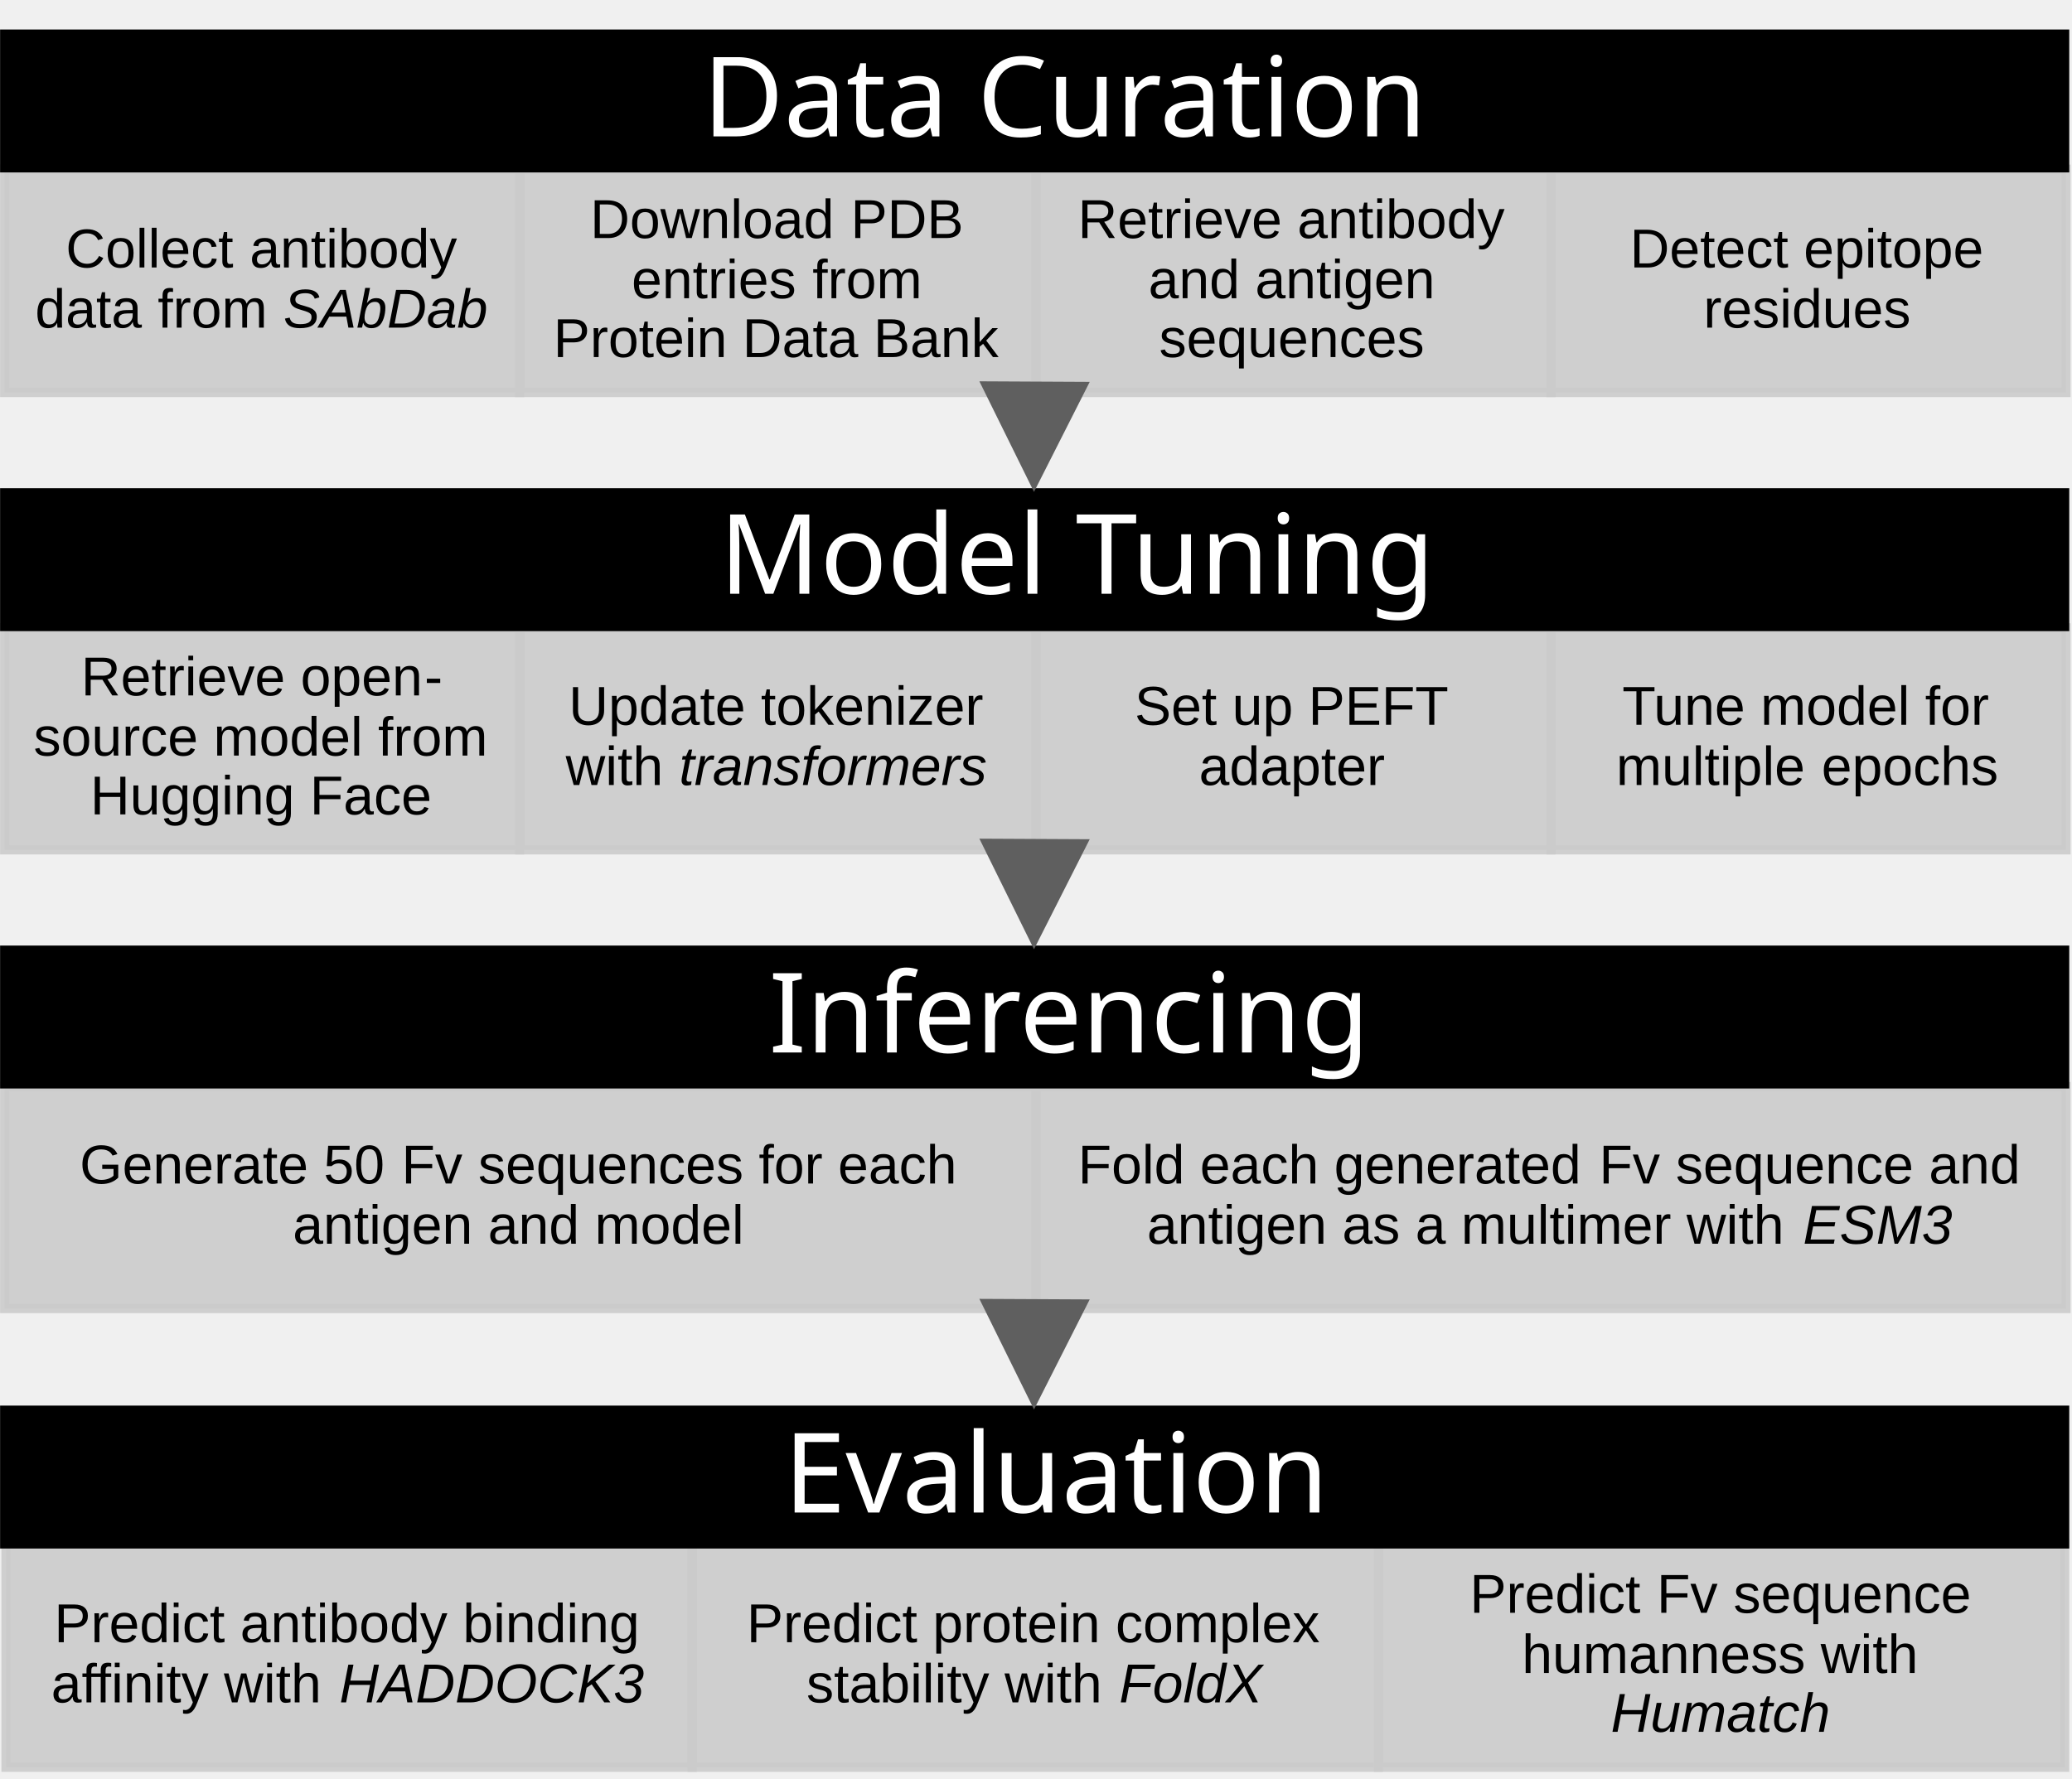
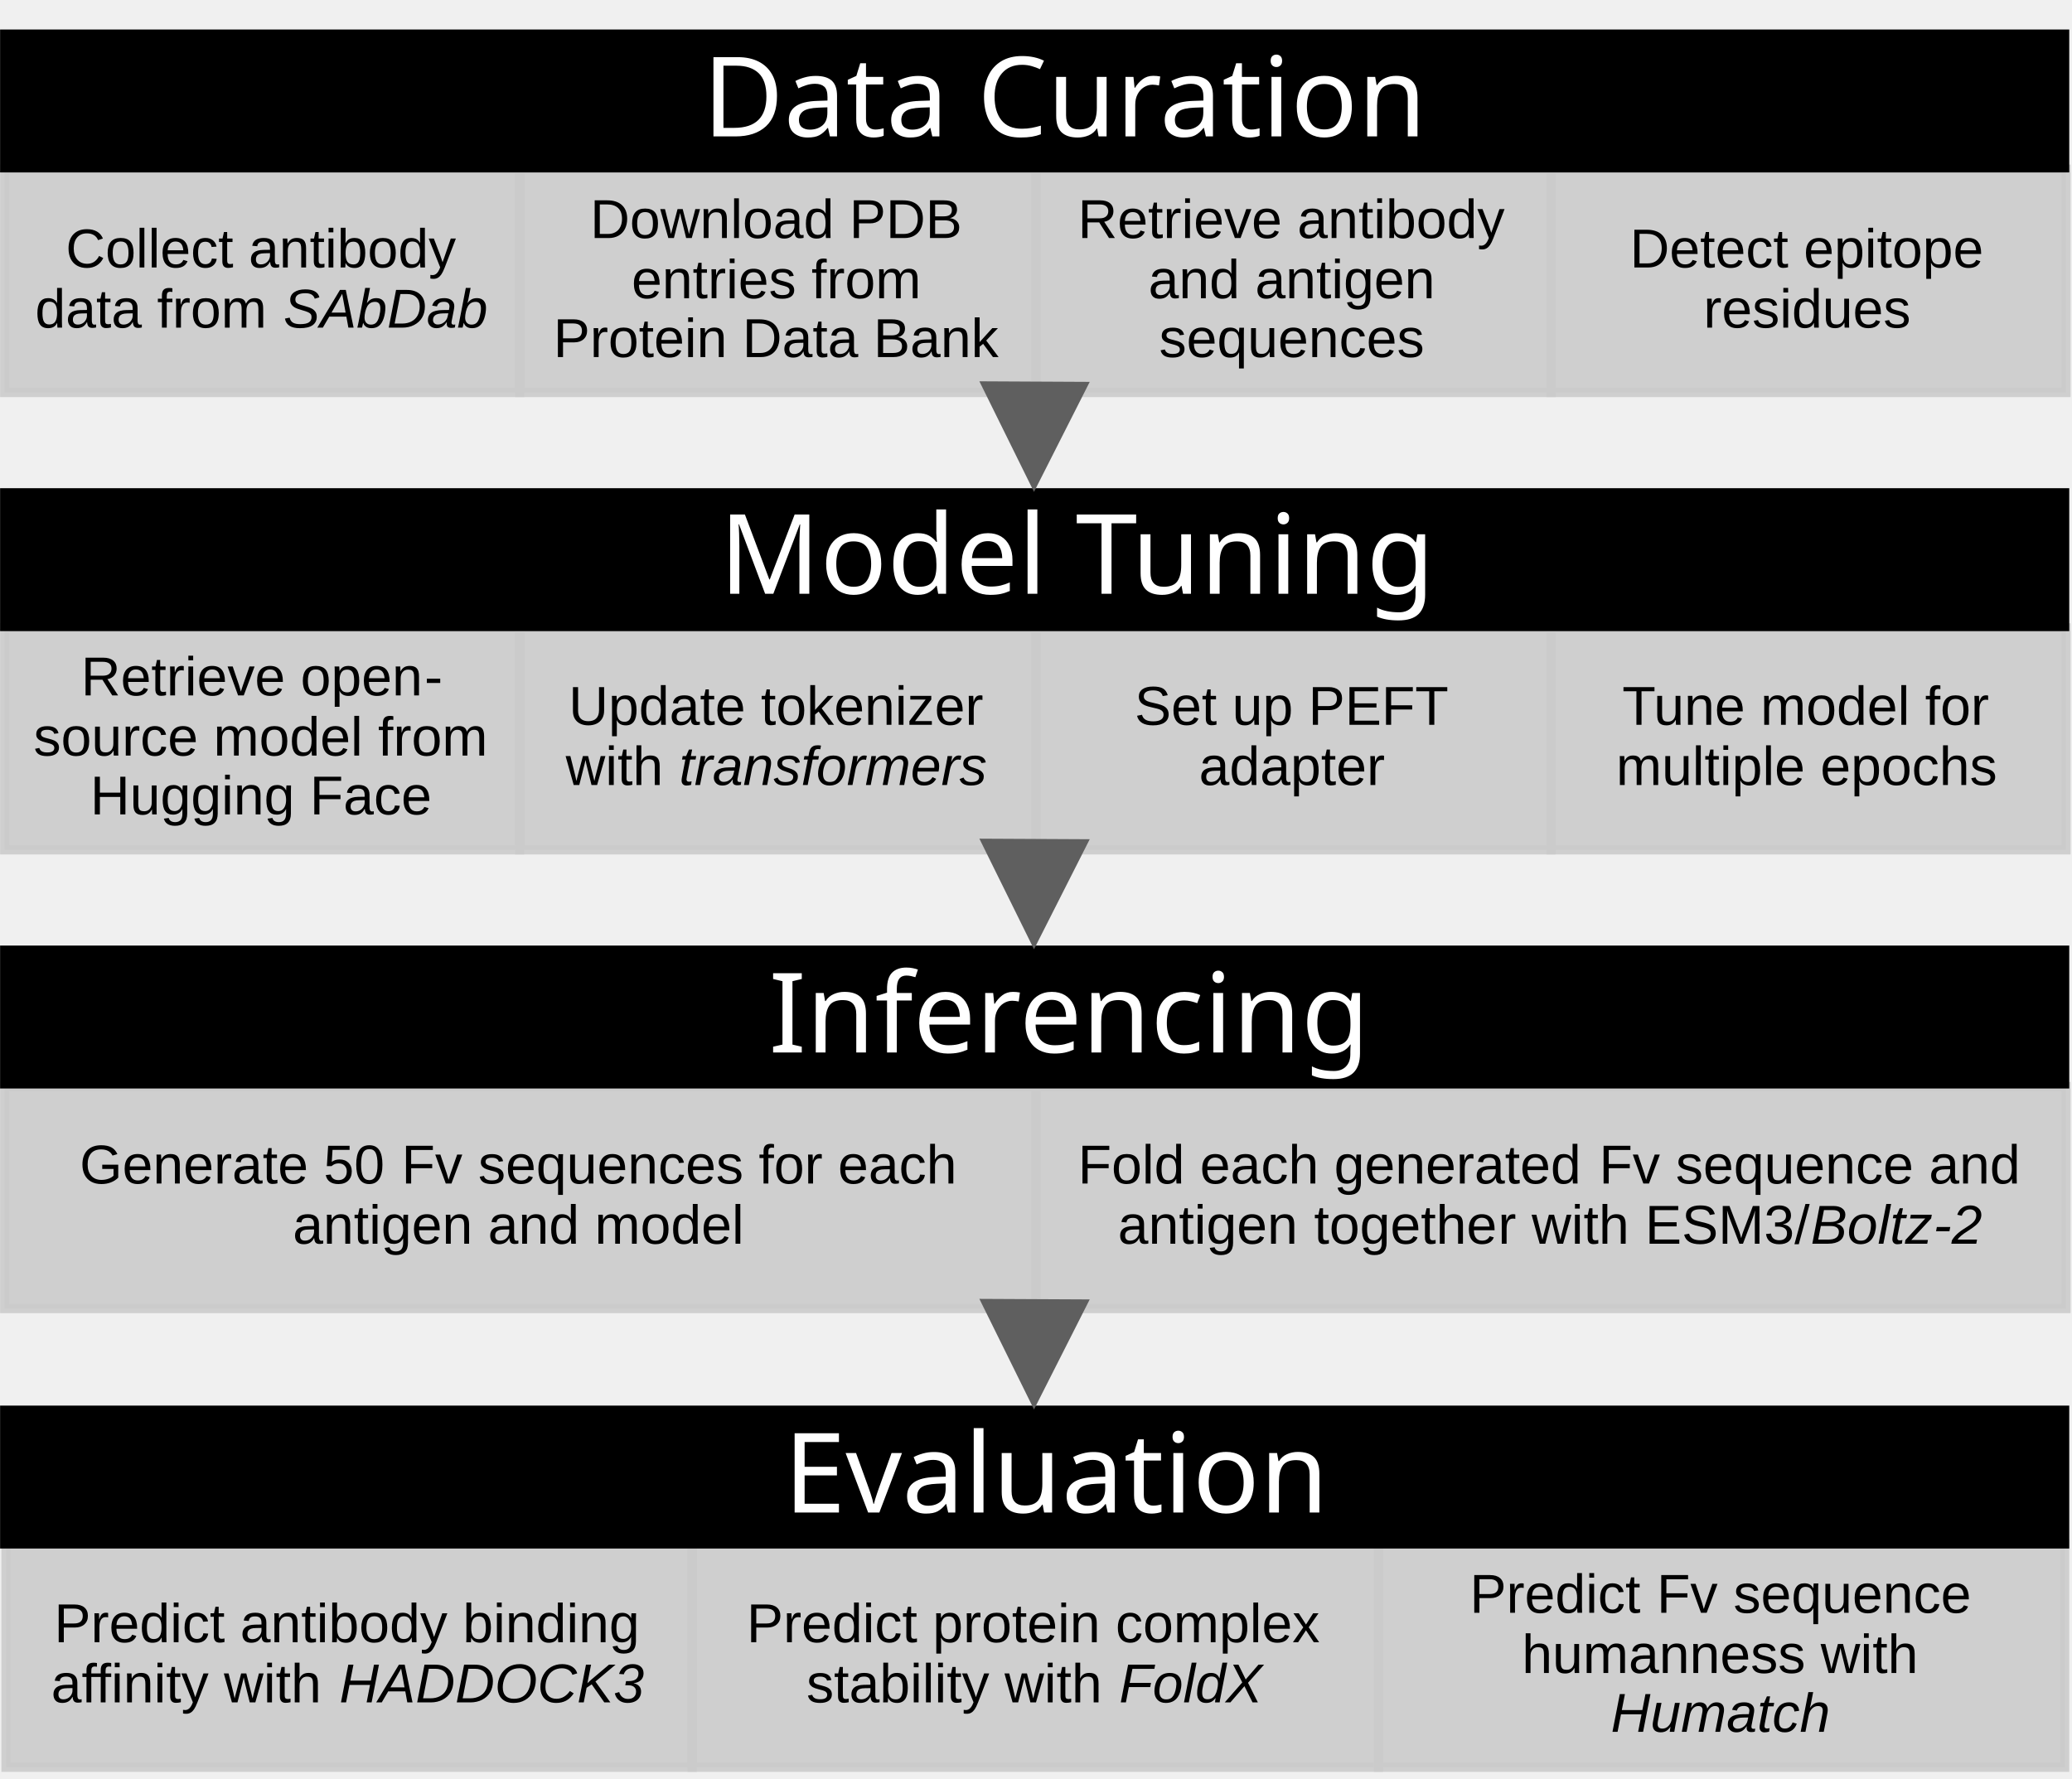
<svg xmlns="http://www.w3.org/2000/svg" width="1549" height="1330" xml:space="preserve" overflow="hidden">
  <g transform="translate(-1096 -226)">
    <path d="M1100.5 1380.5 1613.5 1380.5 1613.5 1547.5 1100.5 1547.5 1100.5 1380.5Z" stroke="#CBCBCB" stroke-width="6.875" stroke-miterlimit="8" stroke-opacity="0.902" fill="#CBCBCB" fill-rule="evenodd" fill-opacity="0.902" />
    <text font-family="Arial,Arial_MSFontService,sans-serif" font-weight="400" font-size="41" transform="matrix(1 0 0 1 1136.52 1454)">Predict antibody binding </text>
    <text font-family="Arial,Arial_MSFontService,sans-serif" font-weight="400" font-size="41" transform="matrix(1 0 0 1 1134.23 1499)">affinity with </text>
    <text font-family="Arial,Arial_MSFontService,sans-serif" font-style="italic" font-weight="400" font-size="41" transform="matrix(1 0 0 1 1349.65 1499)">HADDOCK3</text>
    <path d="M1613.5 1380.5 2126.5 1380.5 2126.5 1547.5 1613.5 1547.5 1613.5 1380.5Z" stroke="#CBCBCB" stroke-width="6.875" stroke-miterlimit="8" stroke-opacity="0.902" fill="#CBCBCB" fill-rule="evenodd" fill-opacity="0.902" />
    <text font-family="Arial,Arial_MSFontService,sans-serif" font-weight="400" font-size="41" transform="matrix(1 0 0 1 1654.2 1454)">Predict protein complex </text>
    <text font-family="Arial,Arial_MSFontService,sans-serif" font-weight="400" font-size="41" transform="matrix(1 0 0 1 1698.88 1499)">stability with </text>
    <text font-family="Arial,Arial_MSFontService,sans-serif" font-style="italic" font-weight="400" font-size="41" transform="matrix(1 0 0 1 1932.63 1499)">FoldX</text>
    <path d="M2126.5 1380.5 2639.5 1380.5 2639.5 1547.5 2126.5 1547.5 2126.5 1380.5Z" stroke="#CBCBCB" stroke-width="6.875" stroke-miterlimit="8" stroke-opacity="0.902" fill="#CBCBCB" fill-rule="evenodd" fill-opacity="0.902" />
    <text font-family="Arial,Arial_MSFontService,sans-serif" font-weight="400" font-size="41" transform="matrix(1 0 0 1 2194.79 1432)">Predict </text>
    <text font-family="Arial,Arial_MSFontService,sans-serif" font-weight="400" font-size="41" transform="matrix(1 0 0 1 2334.58 1432)">Fv</text>
    <text font-family="Arial,Arial_MSFontService,sans-serif" font-weight="400" font-size="41" transform="matrix(1 0 0 1 2391.87 1432)">sequence </text>
    <text font-family="Arial,Arial_MSFontService,sans-serif" font-weight="400" font-size="41" transform="matrix(1 0 0 1 2233.74 1477)">humanness with </text>
    <text font-family="Arial,Arial_MSFontService,sans-serif" font-style="italic" font-weight="400" font-size="41" transform="matrix(1 0 0 1 2300.2 1521)">Humatch</text>
    <path d="M1099.5 1038.5 1870.5 1038.5 1870.5 1204.5 1099.5 1204.5 1099.5 1038.5Z" stroke="#CBCBCB" stroke-width="6.875" stroke-miterlimit="8" stroke-opacity="0.902" fill="#CBCBCB" fill-rule="evenodd" fill-opacity="0.902" />
    <text font-family="Arial,Arial_MSFontService,sans-serif" font-weight="400" font-size="41" transform="matrix(1 0 0 1 1155.56 1111)">Generate 50 </text>
    <text font-family="Arial,Arial_MSFontService,sans-serif" font-weight="400" font-size="41" transform="matrix(1 0 0 1 1396.19 1111)">Fv</text>
    <text font-family="Arial,Arial_MSFontService,sans-serif" font-weight="400" font-size="41" transform="matrix(1 0 0 1 1453.48 1111)">sequences for each </text>
    <text font-family="Arial,Arial_MSFontService,sans-serif" font-weight="400" font-size="41" transform="matrix(1 0 0 1 1314.83 1156)">antigen and model</text>
    <path d="M1870.5 1038.5 2640.5 1038.5 2640.5 1204.5 1870.5 1204.5 1870.5 1038.5Z" stroke="#CBCBCB" stroke-width="6.875" stroke-miterlimit="8" stroke-opacity="0.902" fill="#CBCBCB" fill-rule="evenodd" fill-opacity="0.902" />
    <text font-family="Arial,Arial_MSFontService,sans-serif" font-weight="400" font-size="41" transform="matrix(1 0 0 1 1901.89 1111)">Fold each generated </text>
    <text font-family="Arial,Arial_MSFontService,sans-serif" font-weight="400" font-size="41" transform="matrix(1 0 0 1 2291.47 1111)">Fv</text>
    <text font-family="Arial,Arial_MSFontService,sans-serif" font-weight="400" font-size="41" transform="matrix(1 0 0 1 2348.76 1111)">sequence and </text>
-     <text font-family="Arial,Arial_MSFontService,sans-serif" font-weight="400" font-size="41" transform="matrix(1 0 0 1 1953.45 1156)">antigen as a multimer with </text>
-     <text font-family="Arial,Arial_MSFontService,sans-serif" font-style="italic" font-weight="400" font-size="41" transform="matrix(1 0 0 1 2443.87 1156)">ESM3</text>
+     <text font-family="Arial,Arial_MSFontService,sans-serif" font-weight="400" font-size="41" transform="matrix(1 0 0 1 1931.68 1156)">antigen </text>
+     <text font-family="Arial,Arial_MSFontService,sans-serif" font-weight="400" font-size="41" transform="matrix(1 0 0 1 2078.35 1156)">togethe</text>
+     <text font-family="Arial,Arial_MSFontService,sans-serif" font-weight="400" font-size="41" transform="matrix(1 0 0 1 2215.85 1156)">r</text>
+     <text font-family="Arial,Arial_MSFontService,sans-serif" font-weight="400" font-size="41" transform="matrix(1 0 0 1 2241.06 1156)">with </text>
+     <text font-family="Arial,Arial_MSFontService,sans-serif" font-weight="400" font-size="41" transform="matrix(1 0 0 1 2325.85 1156)">ESM3/</text>
+     <text font-family="Arial,Arial_MSFontService,sans-serif" font-style="italic" font-weight="400" font-size="41" transform="matrix(1 0 0 1 2449.6 1156)">Boltz</text>
+     <text font-family="Arial,Arial_MSFontService,sans-serif" font-style="italic" font-weight="400" font-size="41" transform="matrix(1 0 0 1 2541.26 1156)">-</text>
+     <text font-family="Arial,Arial_MSFontService,sans-serif" font-style="italic" font-weight="400" font-size="41" transform="matrix(1 0 0 1 2555.01 1156)">2</text>
    <path d="M1099.5 695.5 1484.5 695.5 1484.5 861.5 1099.5 861.5 1099.5 695.5Z" stroke="#CBCBCB" stroke-width="6.875" stroke-miterlimit="8" stroke-opacity="0.902" fill="#CBCBCB" fill-rule="evenodd" fill-opacity="0.902" />
    <text font-family="Arial,Arial_MSFontService,sans-serif" font-weight="400" font-size="41" transform="matrix(1 0 0 1 1156.61 746)">Retrieve open</text>
    <text font-family="Arial,Arial_MSFontService,sans-serif" font-weight="400" font-size="41" transform="matrix(1 0 0 1 1413.28 746)">-</text>
    <text font-family="Arial,Arial_MSFontService,sans-serif" font-weight="400" font-size="41" transform="matrix(1 0 0 1 1121.09 791)">source model from </text>
    <text font-family="Arial,Arial_MSFontService,sans-serif" font-weight="400" font-size="41" transform="matrix(1 0 0 1 1163.49 835)">Hugging Face</text>
    <path d="M1484.5 695.5 1870.5 695.5 1870.5 861.5 1484.5 861.5 1484.5 695.5Z" stroke="#CBCBCB" stroke-width="6.875" stroke-miterlimit="8" stroke-opacity="0.902" fill="#CBCBCB" fill-rule="evenodd" fill-opacity="0.902" />
    <text font-family="Arial,Arial_MSFontService,sans-serif" font-weight="400" font-size="41" transform="matrix(1 0 0 1 1521.18 768)">Update tokenizer </text>
    <text font-family="Arial,Arial_MSFontService,sans-serif" font-weight="400" font-size="41" transform="matrix(1 0 0 1 1518.89 813)">with </text>
    <text font-family="Arial,Arial_MSFontService,sans-serif" font-style="italic" font-weight="400" font-size="41" transform="matrix(1 0 0 1 1603.68 813)">transformers</text>
    <path d="M1870.5 695.5 2255.5 695.5 2255.5 861.5 1870.5 861.5 1870.5 695.5Z" stroke="#CBCBCB" stroke-width="6.875" stroke-miterlimit="8" stroke-opacity="0.902" fill="#CBCBCB" fill-rule="evenodd" fill-opacity="0.902" />
    <text font-family="Arial,Arial_MSFontService,sans-serif" font-weight="400" font-size="41" transform="matrix(1 0 0 1 1944.19 768)">Set up PEFT </text>
    <text font-family="Arial,Arial_MSFontService,sans-serif" font-weight="400" font-size="41" transform="matrix(1 0 0 1 1992.31 813)">adapter</text>
    <path d="M2255.5 695.5 2640.5 695.5 2640.5 861.5 2255.5 861.5 2255.5 695.5Z" stroke="#CBCBCB" stroke-width="6.875" stroke-miterlimit="8" stroke-opacity="0.902" fill="#CBCBCB" fill-rule="evenodd" fill-opacity="0.902" />
    <text font-family="Arial,Arial_MSFontService,sans-serif" font-weight="400" font-size="41" transform="matrix(1 0 0 1 2308.76 768)">Tune model for </text>
-     <text font-family="Arial,Arial_MSFontService,sans-serif" font-weight="400" font-size="41" transform="matrix(1 0 0 1 2304.17 813)">multiple</text>
-     <text font-family="Arial,Arial_MSFontService,sans-serif" font-weight="400" font-size="41" transform="matrix(1 0 0 1 2457.72 813)">epochs</text>
+     <text font-family="Arial,Arial_MSFontService,sans-serif" font-weight="400" font-size="41" transform="matrix(1 0 0 1 2304.17 813)">multiple epochs</text>
    <path d="M1099.5 352.5 1484.5 352.5 1484.5 519.5 1099.5 519.5 1099.5 352.5Z" stroke="#CBCBCB" stroke-width="6.875" stroke-miterlimit="8" stroke-opacity="0.902" fill="#CBCBCB" fill-rule="evenodd" fill-opacity="0.902" />
-     <text font-family="Arial,Arial_MSFontService,sans-serif" font-weight="400" font-size="41" transform="matrix(1 0 0 1 1145.16 426)">Collect </text>
-     <text font-family="Arial,Arial_MSFontService,sans-serif" font-weight="400" font-size="41" transform="matrix(1 0 0 1 1282.66 426)">antibody </text>
-     <text font-family="Arial,Arial_MSFontService,sans-serif" font-weight="400" font-size="41" transform="matrix(1 0 0 1 1122.24 471)">data </text>
-     <text font-family="Arial,Arial_MSFontService,sans-serif" font-weight="400" font-size="41" transform="matrix(1 0 0 1 1213.91 471)">from </text>
+     <text font-family="Arial,Arial_MSFontService,sans-serif" font-weight="400" font-size="41" transform="matrix(1 0 0 1 1145.16 426)">Collect antibody </text>
+     <text font-family="Arial,Arial_MSFontService,sans-serif" font-weight="400" font-size="41" transform="matrix(1 0 0 1 1122.24 471)">data from </text>
    <text font-family="Arial,Arial_MSFontService,sans-serif" font-style="italic" font-weight="400" font-size="41" transform="matrix(1 0 0 1 1307.86 471)">SAbDab</text>
    <path d="M1484.5 352.5 1870.5 352.5 1870.5 519.5 1484.5 519.5 1484.5 352.5Z" stroke="#CBCBCB" stroke-width="6.875" stroke-miterlimit="8" stroke-opacity="0.902" fill="#CBCBCB" fill-rule="evenodd" fill-opacity="0.902" />
-     <text font-family="Arial,Arial_MSFontService,sans-serif" font-weight="400" font-size="41" transform="matrix(1 0 0 1 1537.22 404)">Download </text>
-     <text font-family="Arial,Arial_MSFontService,sans-serif" font-weight="400" font-size="41" transform="matrix(1 0 0 1 1732.02 404)">PDB </text>
-     <text font-family="Arial,Arial_MSFontService,sans-serif" font-weight="400" font-size="41" transform="matrix(1 0 0 1 1568.16 449)">entries</text>
-     <text font-family="Arial,Arial_MSFontService,sans-serif" font-weight="400" font-size="41" transform="matrix(1 0 0 1 1703.37 449)">from </text>
+     <text font-family="Arial,Arial_MSFontService,sans-serif" font-weight="400" font-size="41" transform="matrix(1 0 0 1 1537.22 404)">Download PDB </text>
+     <text font-family="Arial,Arial_MSFontService,sans-serif" font-weight="400" font-size="41" transform="matrix(1 0 0 1 1568.16 449)">entries from </text>
    <text font-family="Arial,Arial_MSFontService,sans-serif" font-weight="400" font-size="41" transform="matrix(1 0 0 1 1509.72 493)">Protein Data Bank</text>
    <path d="M1870.5 352.5 2255.5 352.5 2255.5 519.5 1870.5 519.5 1870.5 352.5Z" stroke="#CBCBCB" stroke-width="6.875" stroke-miterlimit="8" stroke-opacity="0.902" fill="#CBCBCB" fill-rule="evenodd" fill-opacity="0.902" />
    <text font-family="Arial,Arial_MSFontService,sans-serif" font-weight="400" font-size="41" transform="matrix(1 0 0 1 1901.79 404)">Retrieve antibody </text>
    <text font-family="Arial,Arial_MSFontService,sans-serif" font-weight="400" font-size="41" transform="matrix(1 0 0 1 1954.5 449)">and antigen </text>
    <text font-family="Arial,Arial_MSFontService,sans-serif" font-weight="400" font-size="41" transform="matrix(1 0 0 1 1962.52 493)">sequences</text>
    <path d="M2255.5 352.5 2640.5 352.5 2640.5 519.5 2255.5 519.5 2255.5 352.5Z" stroke="#CBCBCB" stroke-width="6.875" stroke-miterlimit="8" stroke-opacity="0.902" fill="#CBCBCB" fill-rule="evenodd" fill-opacity="0.902" />
    <text font-family="Arial,Arial_MSFontService,sans-serif" font-weight="400" font-size="41" transform="matrix(1 0 0 1 2314.49 426)">Detect epitope </text>
    <text font-family="Arial,Arial_MSFontService,sans-serif" font-weight="400" font-size="41" transform="matrix(1 0 0 1 2369.49 471)">residues</text>
    <rect x="1099.5" y="251.5" width="1540" height="100" stroke="#000000" stroke-width="6.875" stroke-miterlimit="8" />
    <text fill="#FFFFFF" font-family="Aptos,Aptos_MSFontService,sans-serif" font-weight="400" font-size="83" transform="matrix(1 0 0 1 1621.32 328)">Data Curation</text>
    <rect x="1099.5" y="594.5" width="1540" height="100" stroke="#000000" stroke-width="6.875" stroke-miterlimit="8" />
    <text fill="#FFFFFF" font-family="Aptos,Aptos_MSFontService,sans-serif" font-weight="400" font-size="83" transform="matrix(1 0 0 1 1633.79 670)">Model Tuning</text>
    <rect x="1099.5" y="936.5" width="1540" height="100" stroke="#000000" stroke-width="6.875" stroke-miterlimit="8" />
    <text fill="#FFFFFF" font-family="Aptos,Aptos_MSFontService,sans-serif" font-weight="400" font-size="83" transform="matrix(1 0 0 1 1670.66 1013)">Inferencing</text>
    <rect x="1099.5" y="1280.5" width="1540" height="100" stroke="#000000" stroke-width="6.875" stroke-miterlimit="8" />
    <text fill="#FFFFFF" font-family="Aptos,Aptos_MSFontService,sans-serif" font-weight="400" font-size="83" transform="matrix(1 0 0 1 1682.01 1357)">Evaluation</text>
    <path d="M41.211-7.867 0.376 74.84-41.288-7.452Z" fill="#5F5F5F" transform="matrix(-1 0 0 1 1869.38 519)" />
    <path d="M41.211-7.867 0.376 74.839-41.288-7.452Z" fill="#5F5F5F" transform="matrix(-1 0 0 1 1869.38 861)" />
    <path d="M41.217-6.743 0.376 75.96-41.282-6.335Z" fill="#5F5F5F" transform="matrix(-1 0 0 1 1869.38 1204)" />
  </g>
</svg>
